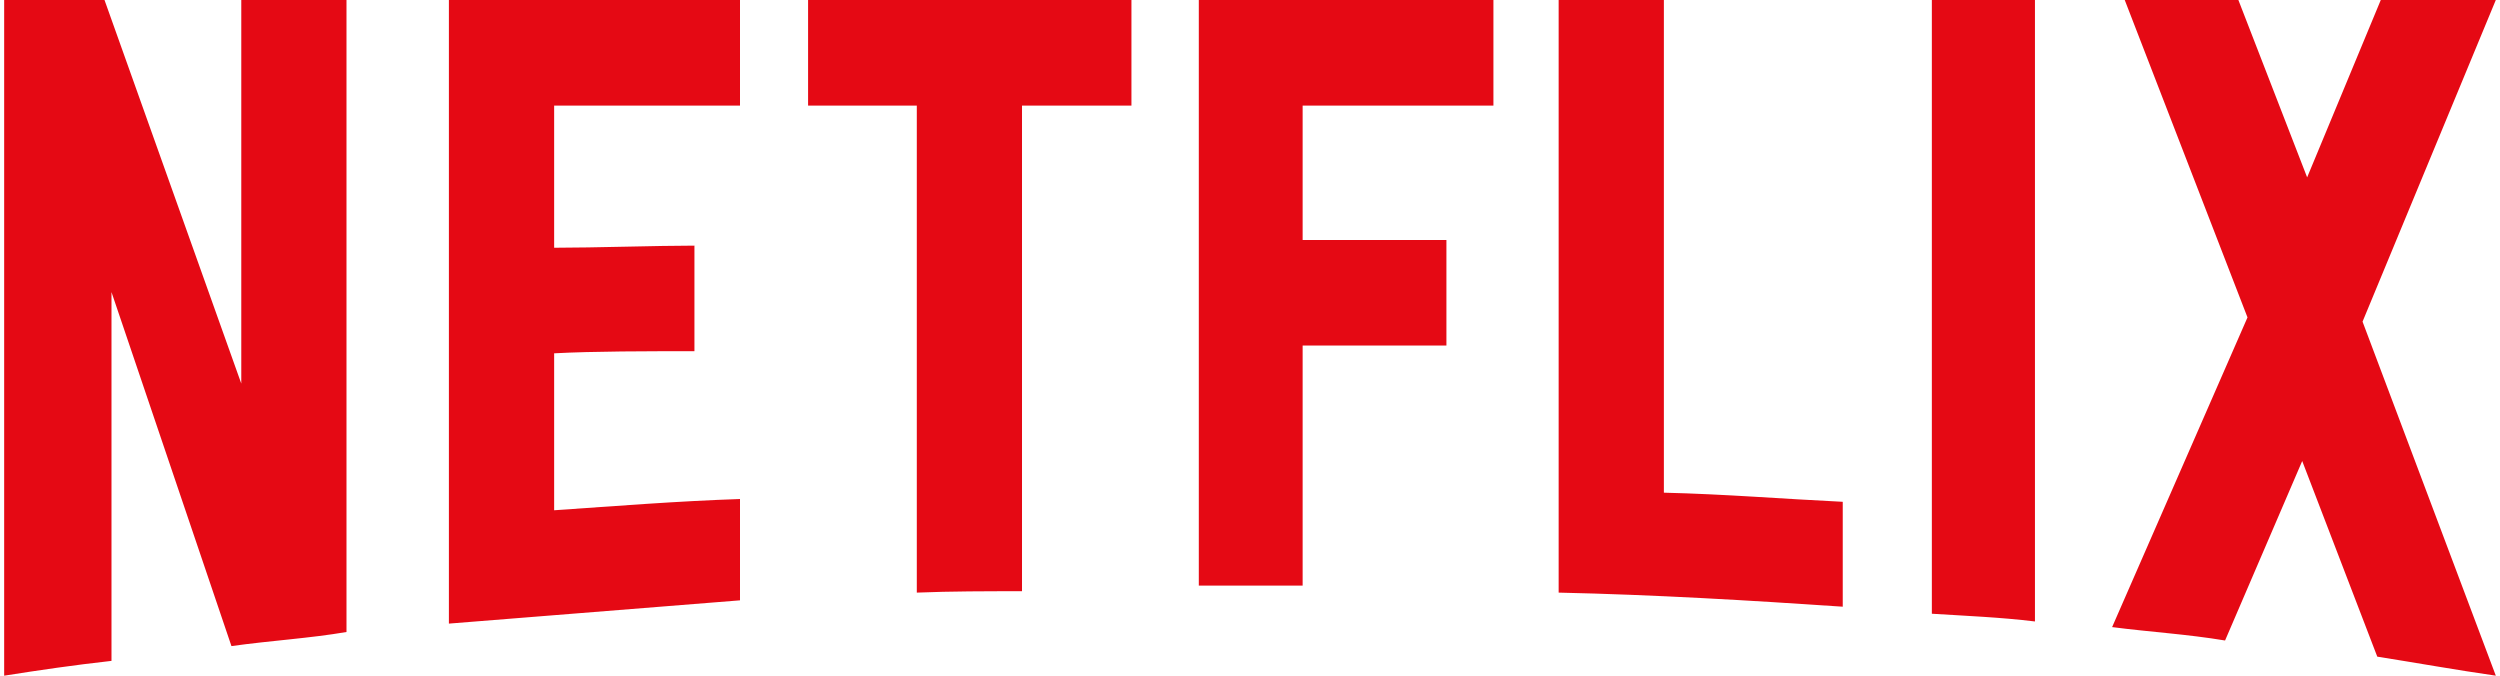
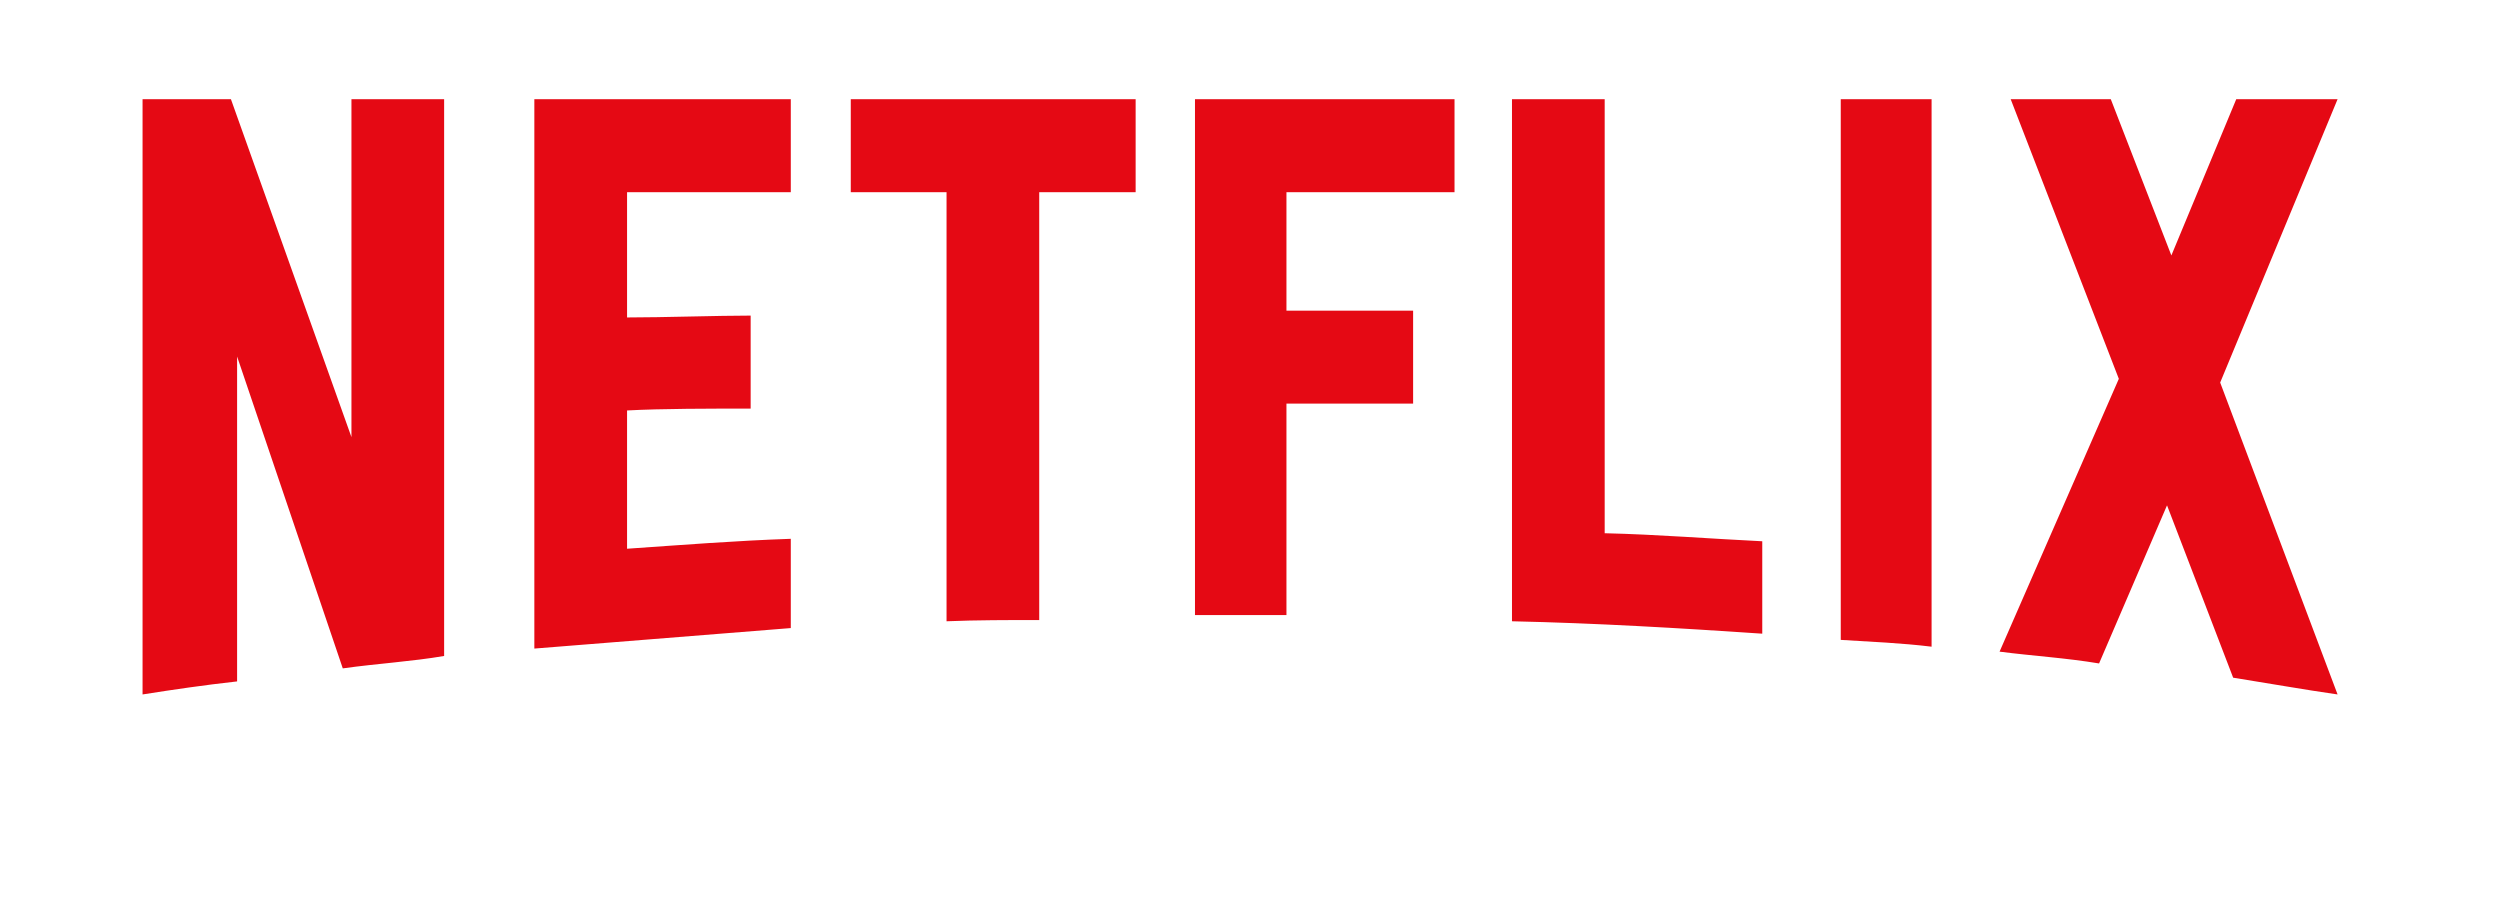
- <svg xmlns="http://www.w3.org/2000/svg" width="111" height="30" viewBox="0 0 111 30" fill="none">
-   <path d="M104.897 14.281L110.814 30C109.071 29.75 107.328 29.437 105.551 29.155L102.218 20.469L98.793 28.438C97.111 28.157 95.459 28.061 93.778 27.843L99.789 14.093L94.338 0H99.384L102.437 7.875L105.707 0H110.814L104.897 14.281ZM90.352 0H85.774V27.25C87.268 27.344 88.826 27.406 90.352 27.593V0ZM81.818 26.937C77.645 26.655 73.471 26.406 69.204 26.312V0H73.876V21.875C76.554 21.937 79.232 22.156 81.818 22.28V26.937ZM64.221 10.657V15.343H57.837V26H53.227V0H66.308V4.688H57.837V10.657H64.221ZM45.377 4.688V26.25C43.821 26.25 42.232 26.25 40.706 26.312V4.688H35.879V0H50.236V4.688H45.377ZM30.833 15.593C28.778 15.593 26.348 15.593 24.604 15.687V22.656C27.344 22.468 30.086 22.25 32.856 22.156V26.655L19.931 27.688V0H32.856V4.688H24.604V11C26.41 11 29.182 10.906 30.833 10.906V15.593ZM4.95 12.969V29.343C3.269 29.531 1.773 29.75 0.185 30V0H4.64L10.713 17.031V0H15.384V28.061C13.733 28.343 12.053 28.438 10.276 28.686L4.95 12.969Z" fill="#E50914" />
+ <svg xmlns="http://www.w3.org/2000/svg" width="126" height="46" viewBox="0 0 126 46" fill="none">
+   <path d="M111.897 19.281L117.814 35C116.071 34.75 114.328 34.437 112.551 34.155L109.218 25.469L105.793 33.438C104.111 33.157 102.459 33.061 100.778 32.843L106.789 19.093L101.339 5H106.384L109.437 12.875L112.707 5H117.814L111.897 19.281ZM97.352 5H92.774V32.25C94.268 32.344 95.826 32.406 97.352 32.593V5ZM88.818 31.937C84.645 31.655 80.471 31.406 76.204 31.312V5H80.876V26.875C83.554 26.937 86.232 27.156 88.818 27.28V31.937ZM71.221 15.657V20.343H64.837V31H60.227V5H73.308V9.688H64.837V15.657H71.221ZM52.377 9.688V31.25C50.821 31.25 49.232 31.25 47.706 31.312V9.688H42.879V5H57.236V9.688H52.377ZM37.833 20.593C35.778 20.593 33.348 20.593 31.604 20.687V27.656C34.344 27.468 37.086 27.25 39.856 27.156V31.655L26.931 32.688V5H39.856V9.688H31.604V16C33.41 16 36.182 15.906 37.833 15.906V20.593ZM11.95 17.969V34.343C10.269 34.531 8.773 34.75 7.185 35V5H11.639L17.713 22.031V5H22.384V33.061C20.733 33.343 19.052 33.438 17.276 33.686L11.95 17.969Z" fill="#E50914" />
</svg>
